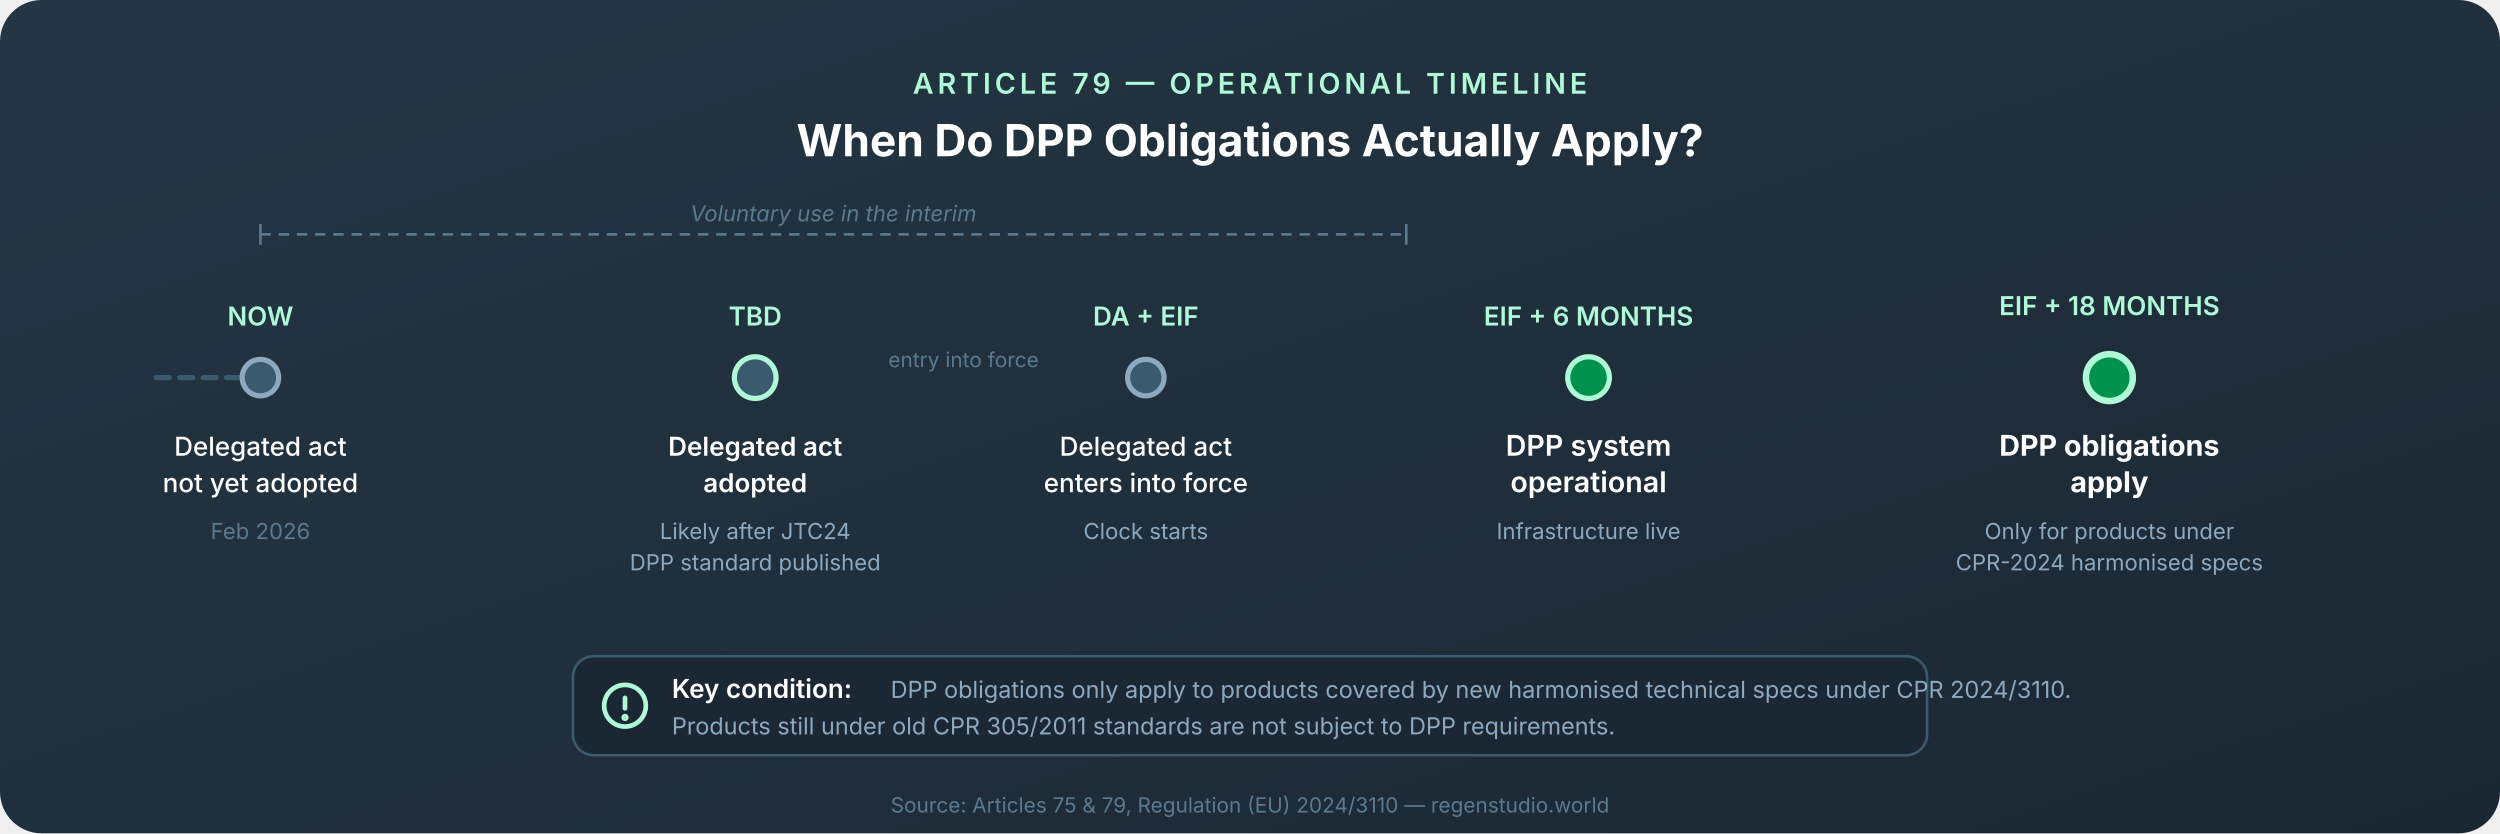
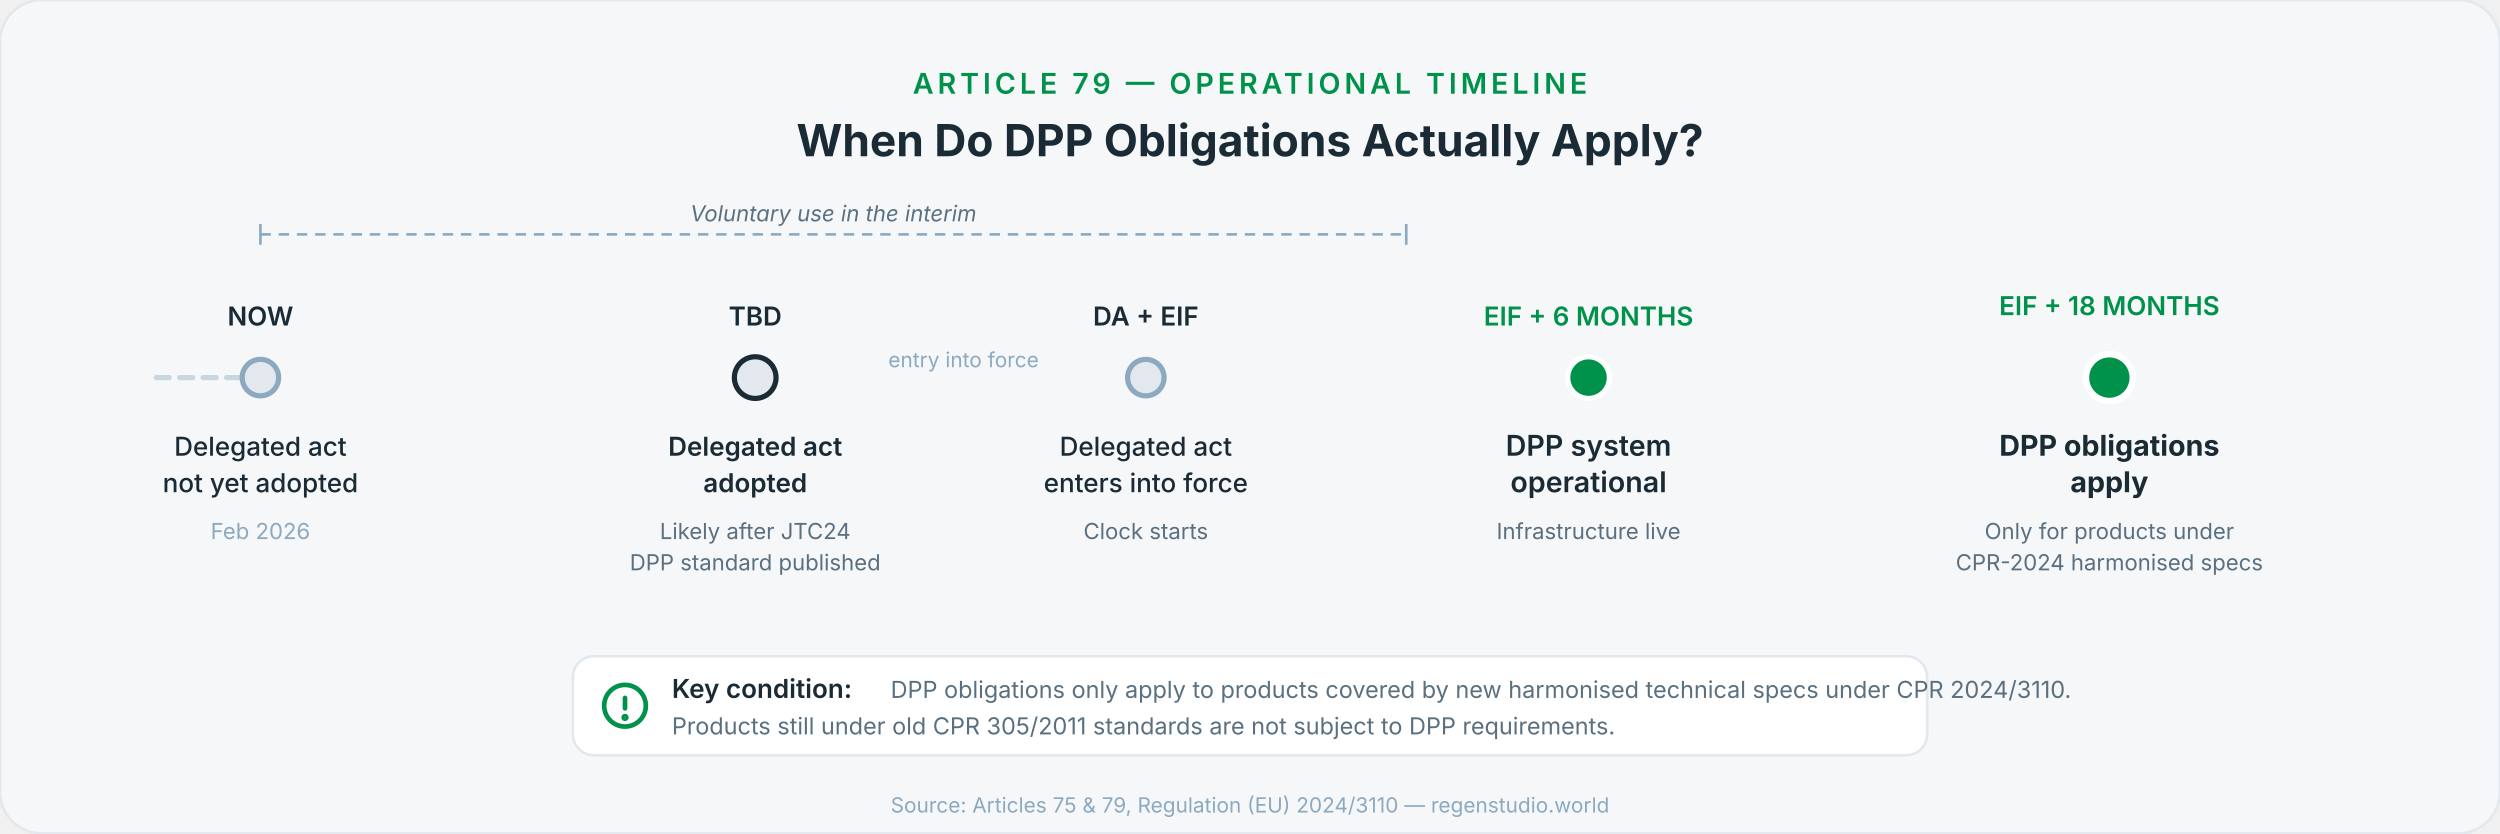
<svg xmlns="http://www.w3.org/2000/svg" viewBox="0 0 960 320" font-family="'Inter', 'Segoe UI', system-ui, sans-serif">
  <defs>
-     <linearGradient id="bg" x1="0" y1="0" x2="1" y2="1">
-       <stop offset="0%" stop-color="#243644" />
-       <stop offset="100%" stop-color="#1B2833" />
-     </linearGradient>
    <linearGradient id="line-grad" x1="0" y1="0" x2="1" y2="0">
-       <stop offset="0%" stop-color="#3A5A6E" />
+       <stop offset="0%" stop-color="#C8D6DE" />
      <stop offset="60%" stop-color="#00914B" />
      <stop offset="100%" stop-color="#00914B" />
    </linearGradient>
  </defs>
-   <rect width="960" height="320" rx="16" fill="url(#bg)" />
-   <text x="480" y="36" text-anchor="middle" fill="#AFF9D7" font-size="11" font-weight="600" letter-spacing="1.5">ARTICLE 79 — OPERATIONAL TIMELINE</text>
-   <text x="480" y="60" text-anchor="middle" fill="#FFFFFF" font-size="17" font-weight="700">When Do DPP Obligations Actually Apply?</text>
+   <rect width="960" height="320" rx="16" fill="#F5F7F9" stroke="#E2E8ED" stroke-width="1" />
+   <text x="480" y="36" text-anchor="middle" fill="#00914B" font-size="11" font-weight="600" letter-spacing="1.5">ARTICLE 79 — OPERATIONAL TIMELINE</text>
+   <text x="480" y="60" text-anchor="middle" fill="#1A2B36" font-size="17" font-weight="700">When Do DPP Obligations Actually Apply?</text>
  <line x1="100" y1="145" x2="860" y2="145" stroke="url(#line-grad)" stroke-width="3" stroke-linecap="round" />
-   <line x1="60" y1="145" x2="98" y2="145" stroke="#3A5A6E" stroke-width="2" stroke-dasharray="5,4" stroke-linecap="round" />
-   <circle cx="100" cy="145" r="7" fill="#3A5A6E" stroke="#8CA9BF" stroke-width="2" />
-   <text x="100" y="125" text-anchor="middle" fill="#AFF9D7" font-size="10" font-weight="600">NOW</text>
-   <text x="100" y="175" text-anchor="middle" fill="#FFFFFF" font-size="10" font-weight="500">Delegated act</text>
-   <text x="100" y="189" text-anchor="middle" fill="#FFFFFF" font-size="10" font-weight="500">not yet adopted</text>
-   <text x="100" y="207" text-anchor="middle" fill="#5A7A8F" font-size="8.5">Feb 2026</text>
-   <line x1="100" y1="90" x2="540" y2="90" stroke="#5A7A8F" stroke-width="1" stroke-dasharray="4,3" />
-   <line x1="100" y1="86" x2="100" y2="94" stroke="#5A7A8F" stroke-width="1" />
-   <line x1="540" y1="86" x2="540" y2="94" stroke="#5A7A8F" stroke-width="1" />
-   <text x="320" y="85" text-anchor="middle" fill="#5A7A8F" font-size="8.5" font-style="italic">Voluntary use in the interim</text>
-   <circle cx="290" cy="145" r="8" fill="#3A5A6E" stroke="#AFF9D7" stroke-width="2" />
-   <text x="290" y="125" text-anchor="middle" fill="#AFF9D7" font-size="10" font-weight="600">TBD</text>
-   <text x="290" y="175" text-anchor="middle" fill="#FFFFFF" font-size="10" font-weight="600">Delegated act</text>
-   <text x="290" y="189" text-anchor="middle" fill="#FFFFFF" font-size="10" font-weight="600">adopted</text>
-   <text x="290" y="207" text-anchor="middle" fill="#8CA9BF" font-size="8.5">Likely after JTC24</text>
-   <text x="290" y="219" text-anchor="middle" fill="#8CA9BF" font-size="8.5">DPP standard published</text>
-   <text x="370" y="141" text-anchor="middle" fill="#5A7A8F" font-size="8">entry into force</text>
-   <circle cx="440" cy="145" r="7" fill="#3A5A6E" stroke="#8CA9BF" stroke-width="2" />
-   <text x="440" y="125" text-anchor="middle" fill="#AFF9D7" font-size="10" font-weight="600">DA + EIF</text>
-   <text x="440" y="175" text-anchor="middle" fill="#FFFFFF" font-size="10" font-weight="500">Delegated act</text>
-   <text x="440" y="189" text-anchor="middle" fill="#FFFFFF" font-size="10" font-weight="500">enters into force</text>
-   <text x="440" y="207" text-anchor="middle" fill="#8CA9BF" font-size="8.5">Clock starts</text>
-   <circle cx="610" cy="145" r="8" fill="#00914B" stroke="#AFF9D7" stroke-width="2" />
-   <text x="610" y="125" text-anchor="middle" fill="#AFF9D7" font-size="10" font-weight="600">EIF + 6 MONTHS</text>
-   <text x="610" y="175" text-anchor="middle" fill="#FFFFFF" font-size="11" font-weight="600">DPP system</text>
-   <text x="610" y="189" text-anchor="middle" fill="#FFFFFF" font-size="11" font-weight="600">operational</text>
-   <text x="610" y="207" text-anchor="middle" fill="#8CA9BF" font-size="8.5">Infrastructure live</text>
-   <circle cx="810" cy="145" r="9" fill="#00914B" stroke="#AFF9D7" stroke-width="2.5" />
-   <text x="810" y="121" text-anchor="middle" fill="#AFF9D7" font-size="10" font-weight="600">EIF + 18 MONTHS</text>
-   <text x="810" y="175" text-anchor="middle" fill="#FFFFFF" font-size="11" font-weight="700">DPP obligations</text>
-   <text x="810" y="189" text-anchor="middle" fill="#FFFFFF" font-size="11" font-weight="700">apply</text>
-   <text x="810" y="207" text-anchor="middle" fill="#8CA9BF" font-size="8.5">Only for products under</text>
-   <text x="810" y="219" text-anchor="middle" fill="#8CA9BF" font-size="8.5">CPR-2024 harmonised specs</text>
-   <rect x="220" y="252" width="520" height="38" rx="8" fill="#1B2833" stroke="#3A5A6E" stroke-width="1" />
-   <g transform="translate(240,271)" fill="none" stroke="#AFF9D7" stroke-width="1.8" stroke-linecap="round" stroke-linejoin="round">
+   <line x1="60" y1="145" x2="98" y2="145" stroke="#C8D6DE" stroke-width="2" stroke-dasharray="5,4" stroke-linecap="round" />
+   <circle cx="100" cy="145" r="7" fill="#E2E8ED" stroke="#8CA9BF" stroke-width="2" />
+   <text x="100" y="125" text-anchor="middle" fill="#1A2B36" font-size="10" font-weight="600">NOW</text>
+   <text x="100" y="175" text-anchor="middle" fill="#1A2B36" font-size="10" font-weight="500">Delegated act</text>
+   <text x="100" y="189" text-anchor="middle" fill="#1A2B36" font-size="10" font-weight="500">not yet adopted</text>
+   <text x="100" y="207" text-anchor="middle" fill="#8CA9BF" font-size="8.5">Feb 2026</text>
+   <line x1="100" y1="90" x2="540" y2="90" stroke="#8CA9BF" stroke-width="1" stroke-dasharray="4,3" />
+   <line x1="100" y1="86" x2="100" y2="94" stroke="#8CA9BF" stroke-width="1" />
+   <line x1="540" y1="86" x2="540" y2="94" stroke="#8CA9BF" stroke-width="1" />
+   <text x="320" y="85" text-anchor="middle" fill="#5A7080" font-size="8.5" font-style="italic">Voluntary use in the interim</text>
+   <circle cx="290" cy="145" r="8" fill="#E2E8ED" stroke="#1A2B36" stroke-width="2" />
+   <text x="290" y="125" text-anchor="middle" fill="#1A2B36" font-size="10" font-weight="600">TBD</text>
+   <text x="290" y="175" text-anchor="middle" fill="#1A2B36" font-size="10" font-weight="600">Delegated act</text>
+   <text x="290" y="189" text-anchor="middle" fill="#1A2B36" font-size="10" font-weight="600">adopted</text>
+   <text x="290" y="207" text-anchor="middle" fill="#5A7080" font-size="8.5">Likely after JTC24</text>
+   <text x="290" y="219" text-anchor="middle" fill="#5A7080" font-size="8.5">DPP standard published</text>
+   <text x="370" y="141" text-anchor="middle" fill="#8CA9BF" font-size="8">entry into force</text>
+   <circle cx="440" cy="145" r="7" fill="#E2E8ED" stroke="#8CA9BF" stroke-width="2" />
+   <text x="440" y="125" text-anchor="middle" fill="#1A2B36" font-size="10" font-weight="600">DA + EIF</text>
+   <text x="440" y="175" text-anchor="middle" fill="#1A2B36" font-size="10" font-weight="500">Delegated act</text>
+   <text x="440" y="189" text-anchor="middle" fill="#1A2B36" font-size="10" font-weight="500">enters into force</text>
+   <text x="440" y="207" text-anchor="middle" fill="#5A7080" font-size="8.5">Clock starts</text>
+   <circle cx="610" cy="145" r="8" fill="#00914B" stroke="#FFFFFF" stroke-width="2" />
+   <text x="610" y="125" text-anchor="middle" fill="#00914B" font-size="10" font-weight="600">EIF + 6 MONTHS</text>
+   <text x="610" y="175" text-anchor="middle" fill="#1A2B36" font-size="11" font-weight="600">DPP system</text>
+   <text x="610" y="189" text-anchor="middle" fill="#1A2B36" font-size="11" font-weight="600">operational</text>
+   <text x="610" y="207" text-anchor="middle" fill="#5A7080" font-size="8.5">Infrastructure live</text>
+   <circle cx="810" cy="145" r="9" fill="#00914B" stroke="#FFFFFF" stroke-width="2.5" />
+   <text x="810" y="121" text-anchor="middle" fill="#00914B" font-size="10" font-weight="600">EIF + 18 MONTHS</text>
+   <text x="810" y="175" text-anchor="middle" fill="#1A2B36" font-size="11" font-weight="700">DPP obligations</text>
+   <text x="810" y="189" text-anchor="middle" fill="#1A2B36" font-size="11" font-weight="700">apply</text>
+   <text x="810" y="207" text-anchor="middle" fill="#5A7080" font-size="8.5">Only for products under</text>
+   <text x="810" y="219" text-anchor="middle" fill="#5A7080" font-size="8.5">CPR-2024 harmonised specs</text>
+   <rect x="220" y="252" width="520" height="38" rx="8" fill="#FFFFFF" stroke="#E2E8ED" stroke-width="1" />
+   <g transform="translate(240,271)" fill="none" stroke="#00914B" stroke-width="1.8" stroke-linecap="round" stroke-linejoin="round">
    <circle cx="0" cy="0" r="8" />
    <line x1="0" y1="-3" x2="0" y2="1" />
-     <circle cx="0" cy="4.5" r="0.5" fill="#AFF9D7" />
+     <circle cx="0" cy="4.5" r="0.5" fill="#00914B" />
  </g>
-   <text x="258" y="268" fill="#FFFFFF" font-size="10" font-weight="600">Key condition:</text>
-   <text x="342" y="268" fill="#8CA9BF" font-size="9">DPP obligations only apply to products covered by new harmonised technical specs under CPR 2024/3110.</text>
-   <text x="258" y="282" fill="#8CA9BF" font-size="9">Products still under old CPR 305/2011 standards are not subject to DPP requirements.</text>
-   <text x="480" y="312" text-anchor="middle" fill="#5A7A8F" font-size="8">Source: Articles 75 &amp; 79, Regulation (EU) 2024/3110 — regenstudio.world</text>
+   <text x="258" y="268" fill="#1A2B36" font-size="10" font-weight="600">Key condition:</text>
+   <text x="342" y="268" fill="#5A7080" font-size="9">DPP obligations only apply to products covered by new harmonised technical specs under CPR 2024/3110.</text>
+   <text x="258" y="282" fill="#5A7080" font-size="9">Products still under old CPR 305/2011 standards are not subject to DPP requirements.</text>
+   <text x="480" y="312" text-anchor="middle" fill="#8CA9BF" font-size="8">Source: Articles 75 &amp; 79, Regulation (EU) 2024/3110 — regenstudio.world</text>
</svg>
